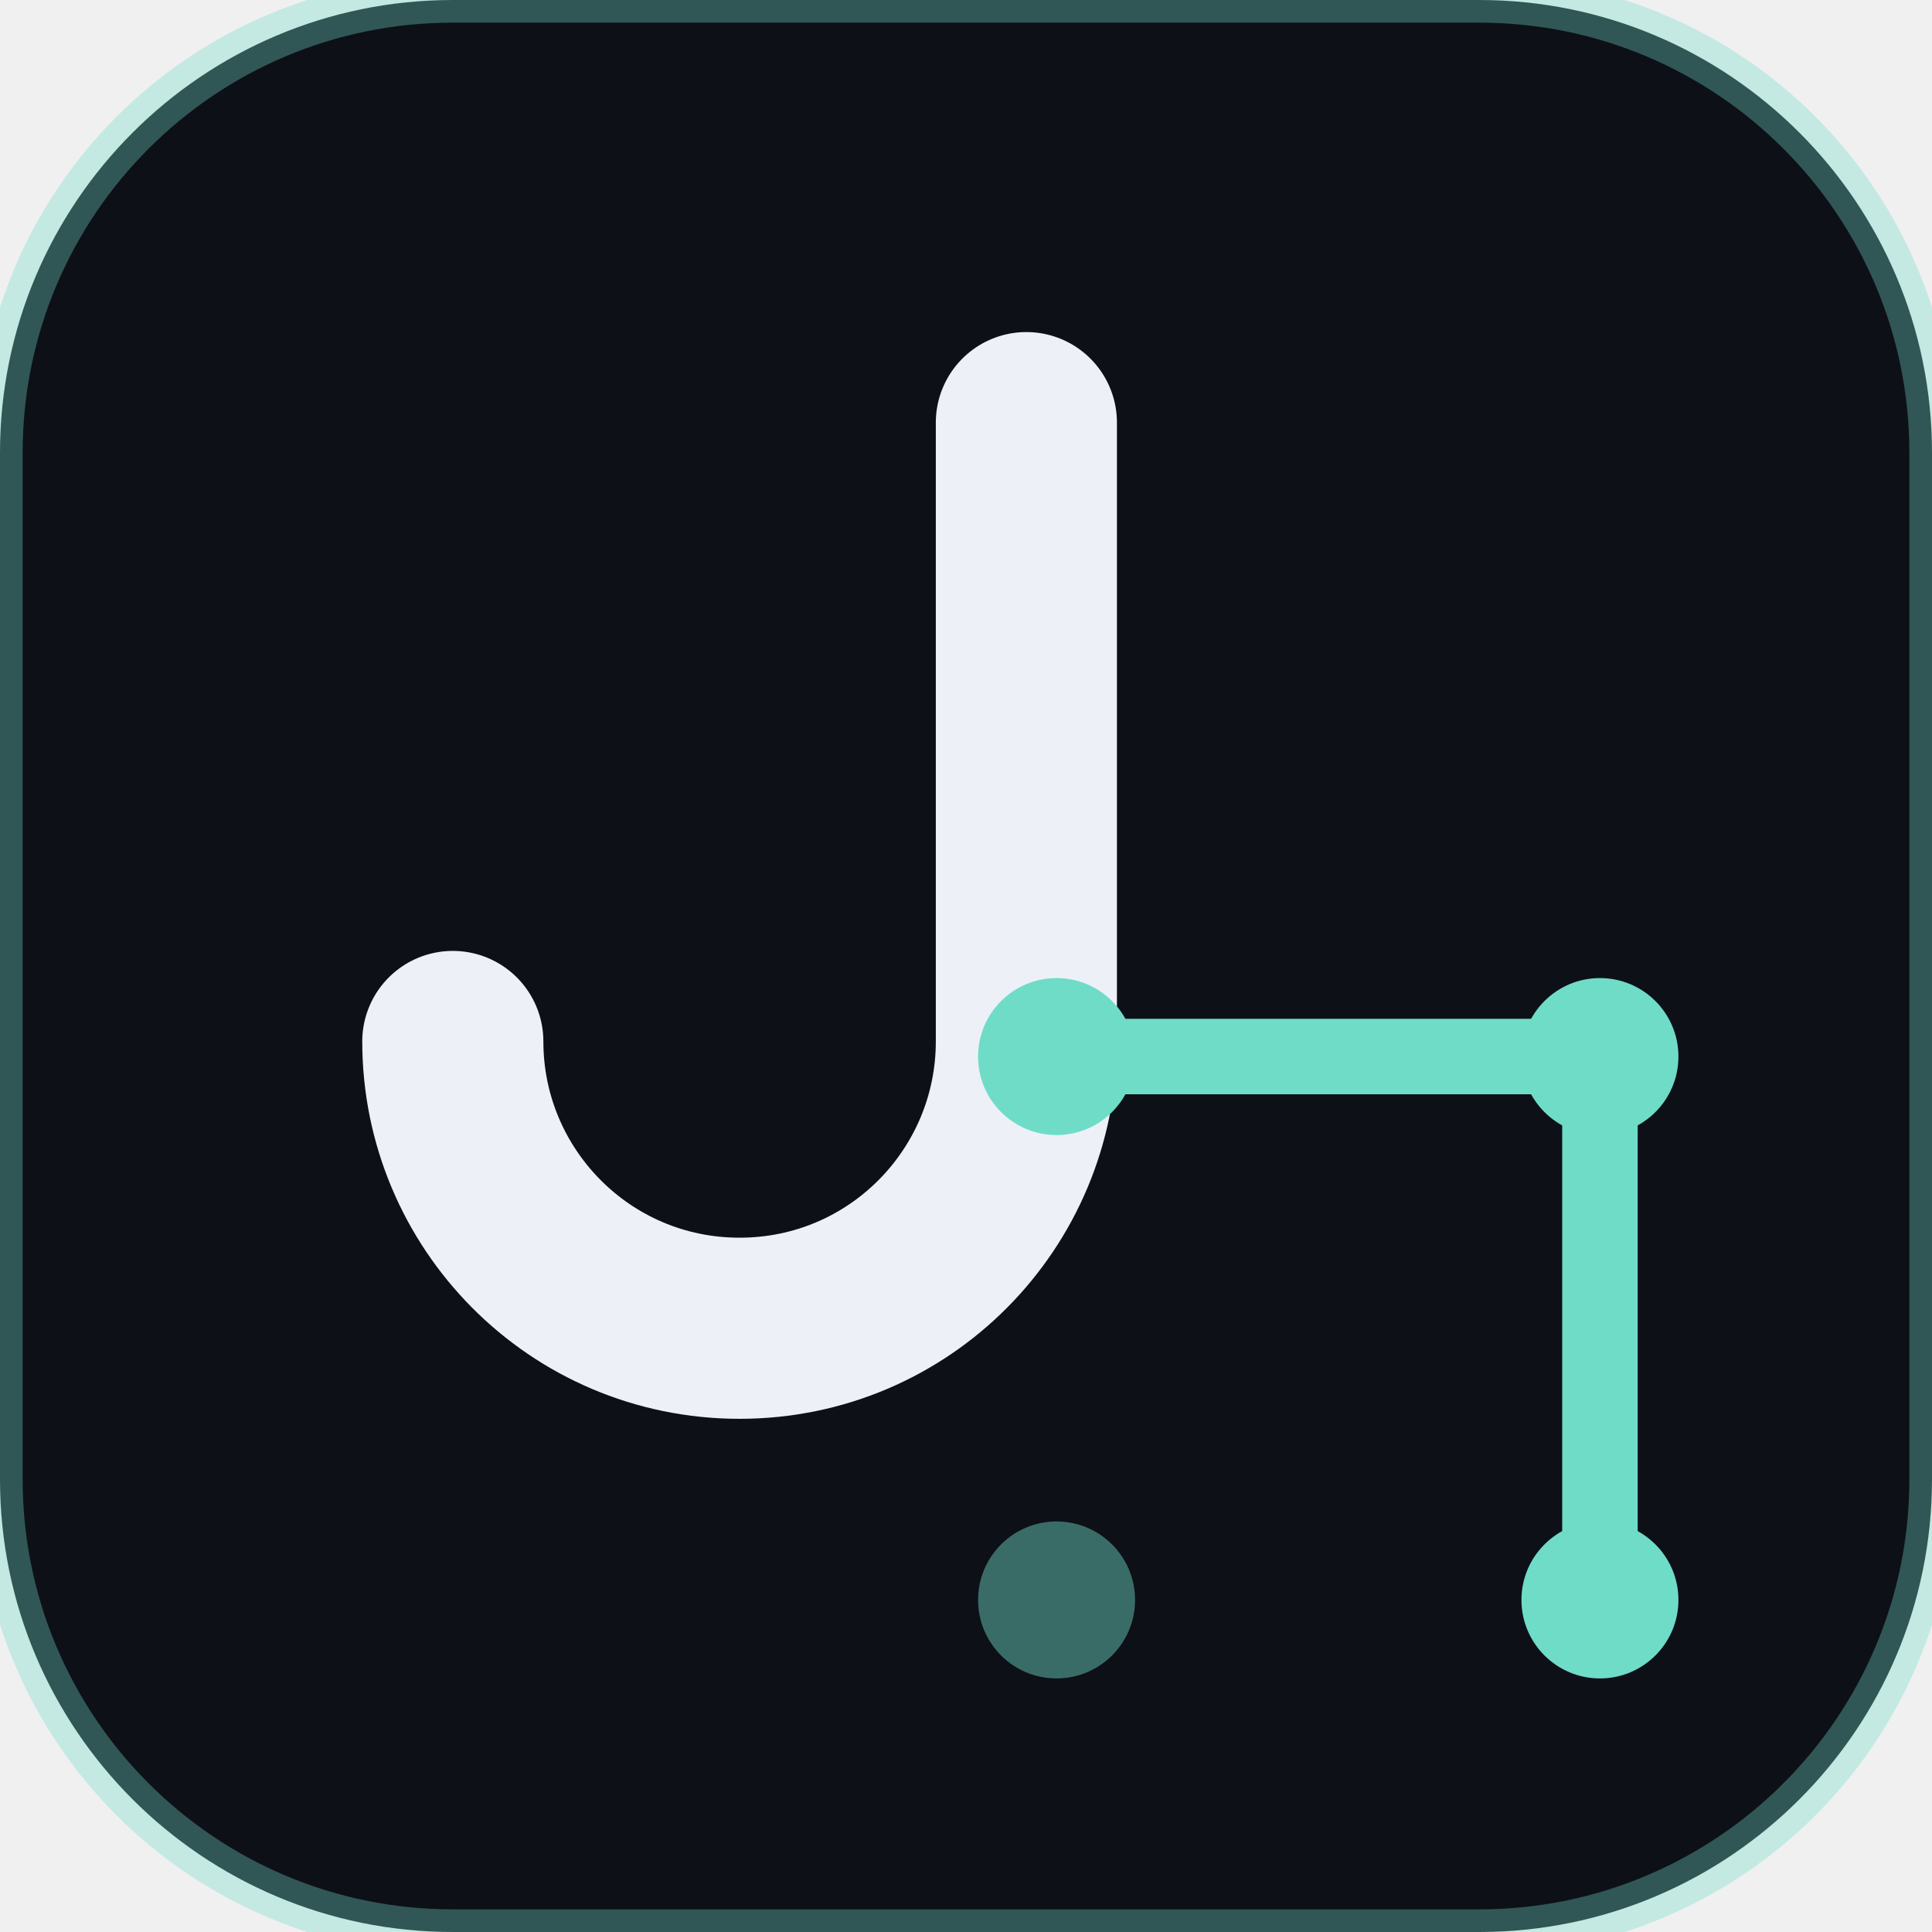
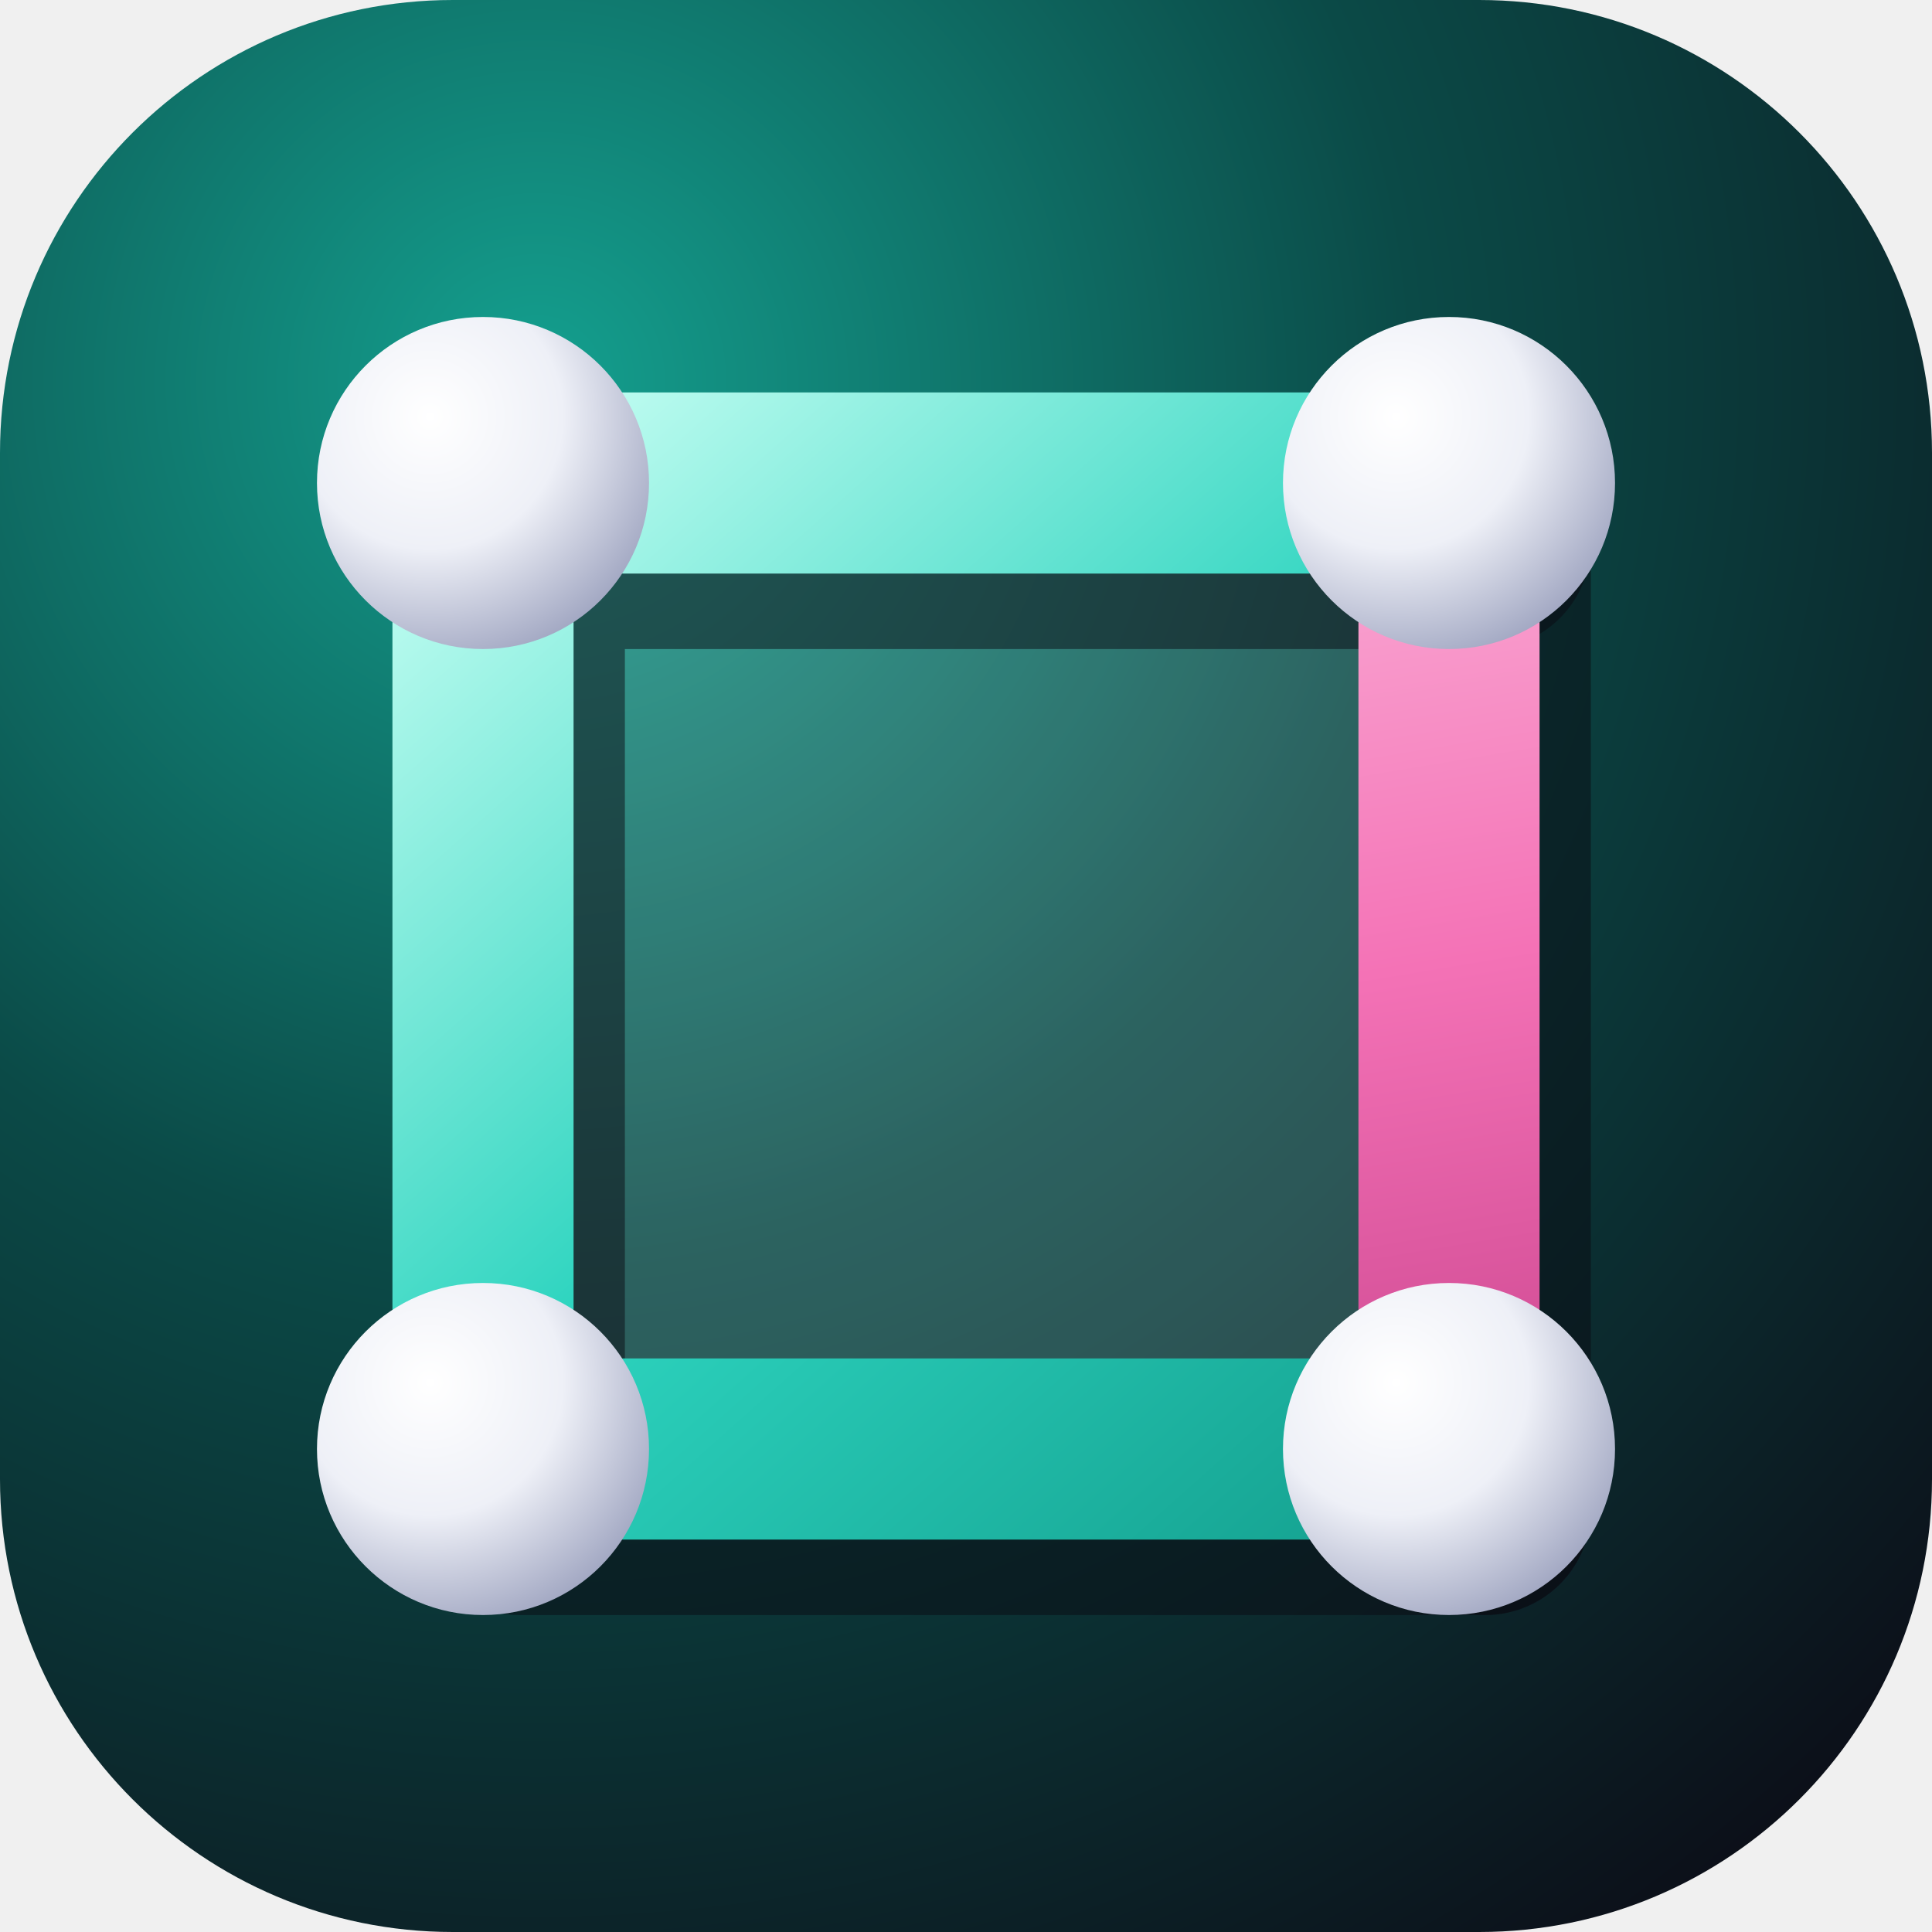
- <svg xmlns="http://www.w3.org/2000/svg" viewBox="0 0 64 64" width="64" height="64" role="img" aria-label="JEV Arcade">
-   <rect width="64" height="64" rx="15" fill="#0e1017" />
-   <rect width="64" height="64" rx="15" fill="none" stroke="#6fdcc8" stroke-width="1.5" opacity=".35" />
-   <path d="M34 14v20.5c0 5.2-4.2 9.5-9.5 9.5S15 39.7 15 34.5" fill="none" stroke="#eef0f7" stroke-width="6" stroke-linecap="round" />
-   <path d="M35 35h18v18" fill="none" stroke="#6fdcc8" stroke-width="2.5" stroke-linecap="round" />
-   <circle cx="35" cy="35" r="2.6" fill="#6fdcc8" />
-   <circle cx="53" cy="35" r="2.6" fill="#6fdcc8" />
-   <circle cx="53" cy="53" r="2.6" fill="#6fdcc8" />
-   <circle cx="35" cy="53" r="2.6" fill="#6fdcc8" opacity=".45" />
+ <svg xmlns="http://www.w3.org/2000/svg" viewBox="0 0 64 64" width="32" height="32" aria-hidden="true">
+   <defs>
+     <radialGradient id="ground" cx="0.28" cy="0.2" r="1">
+       <stop offset="0" stop-color="#14a08f" />
+       <stop offset="0.45" stop-color="#0b4a47" />
+       <stop offset="1" stop-color="#0c0d17" />
+     </radialGradient>
+     <linearGradient id="t" gradientUnits="userSpaceOnUse" x1="16" y1="14" x2="48" y2="50">
+       <stop offset="0" stop-color="#c9fff4" />
+       <stop offset="0.5" stop-color="#2dd4bf" />
+       <stop offset="1" stop-color="#14a08f" />
+     </linearGradient>
+     <linearGradient id="p" gradientUnits="userSpaceOnUse" x1="44" y1="14" x2="50" y2="50">
+       <stop offset="0" stop-color="#fbb4d9" />
+       <stop offset="0.5" stop-color="#f472b6" />
+       <stop offset="1" stop-color="#c8428c" />
+     </linearGradient>
+     <radialGradient id="pearl" cx="0.34" cy="0.3" r="0.8">
+       <stop offset="0" stop-color="#ffffff" />
+       <stop offset="0.5" stop-color="#eef0f7" />
+       <stop offset="1" stop-color="#9aa0bd" />
+     </radialGradient>
+   </defs>
+   <rect width="64" height="64" rx="15" fill="url(#ground)" />
+   <rect x="16" y="16" width="32" height="32" fill="#ffffff" fill-opacity="0.14" />
+   <g fill="none" stroke-linecap="round" stroke-linejoin="round">
+     <path d="M48 16H16V48H48" stroke="#0a0b13" stroke-opacity="0.5" stroke-width="7" transform="translate(1.2 2)" />
+     <path d="M48 16H16V48H48" stroke="url(#t)" stroke-width="6" />
+     <path d="M48 16V48" stroke="#0a0b13" stroke-opacity="0.5" stroke-width="7" transform="translate(1.2 2)" />
+     <path d="M48 16V48" stroke="url(#p)" stroke-width="6" />
+   </g>
+   <g fill="url(#pearl)">
+     <circle cx="16" cy="16" r="5.5" />
+     <circle cx="48" cy="16" r="5.5" />
+     <circle cx="48" cy="48" r="5.5" />
+     <circle cx="16" cy="48" r="5.5" />
+   </g>
</svg>
